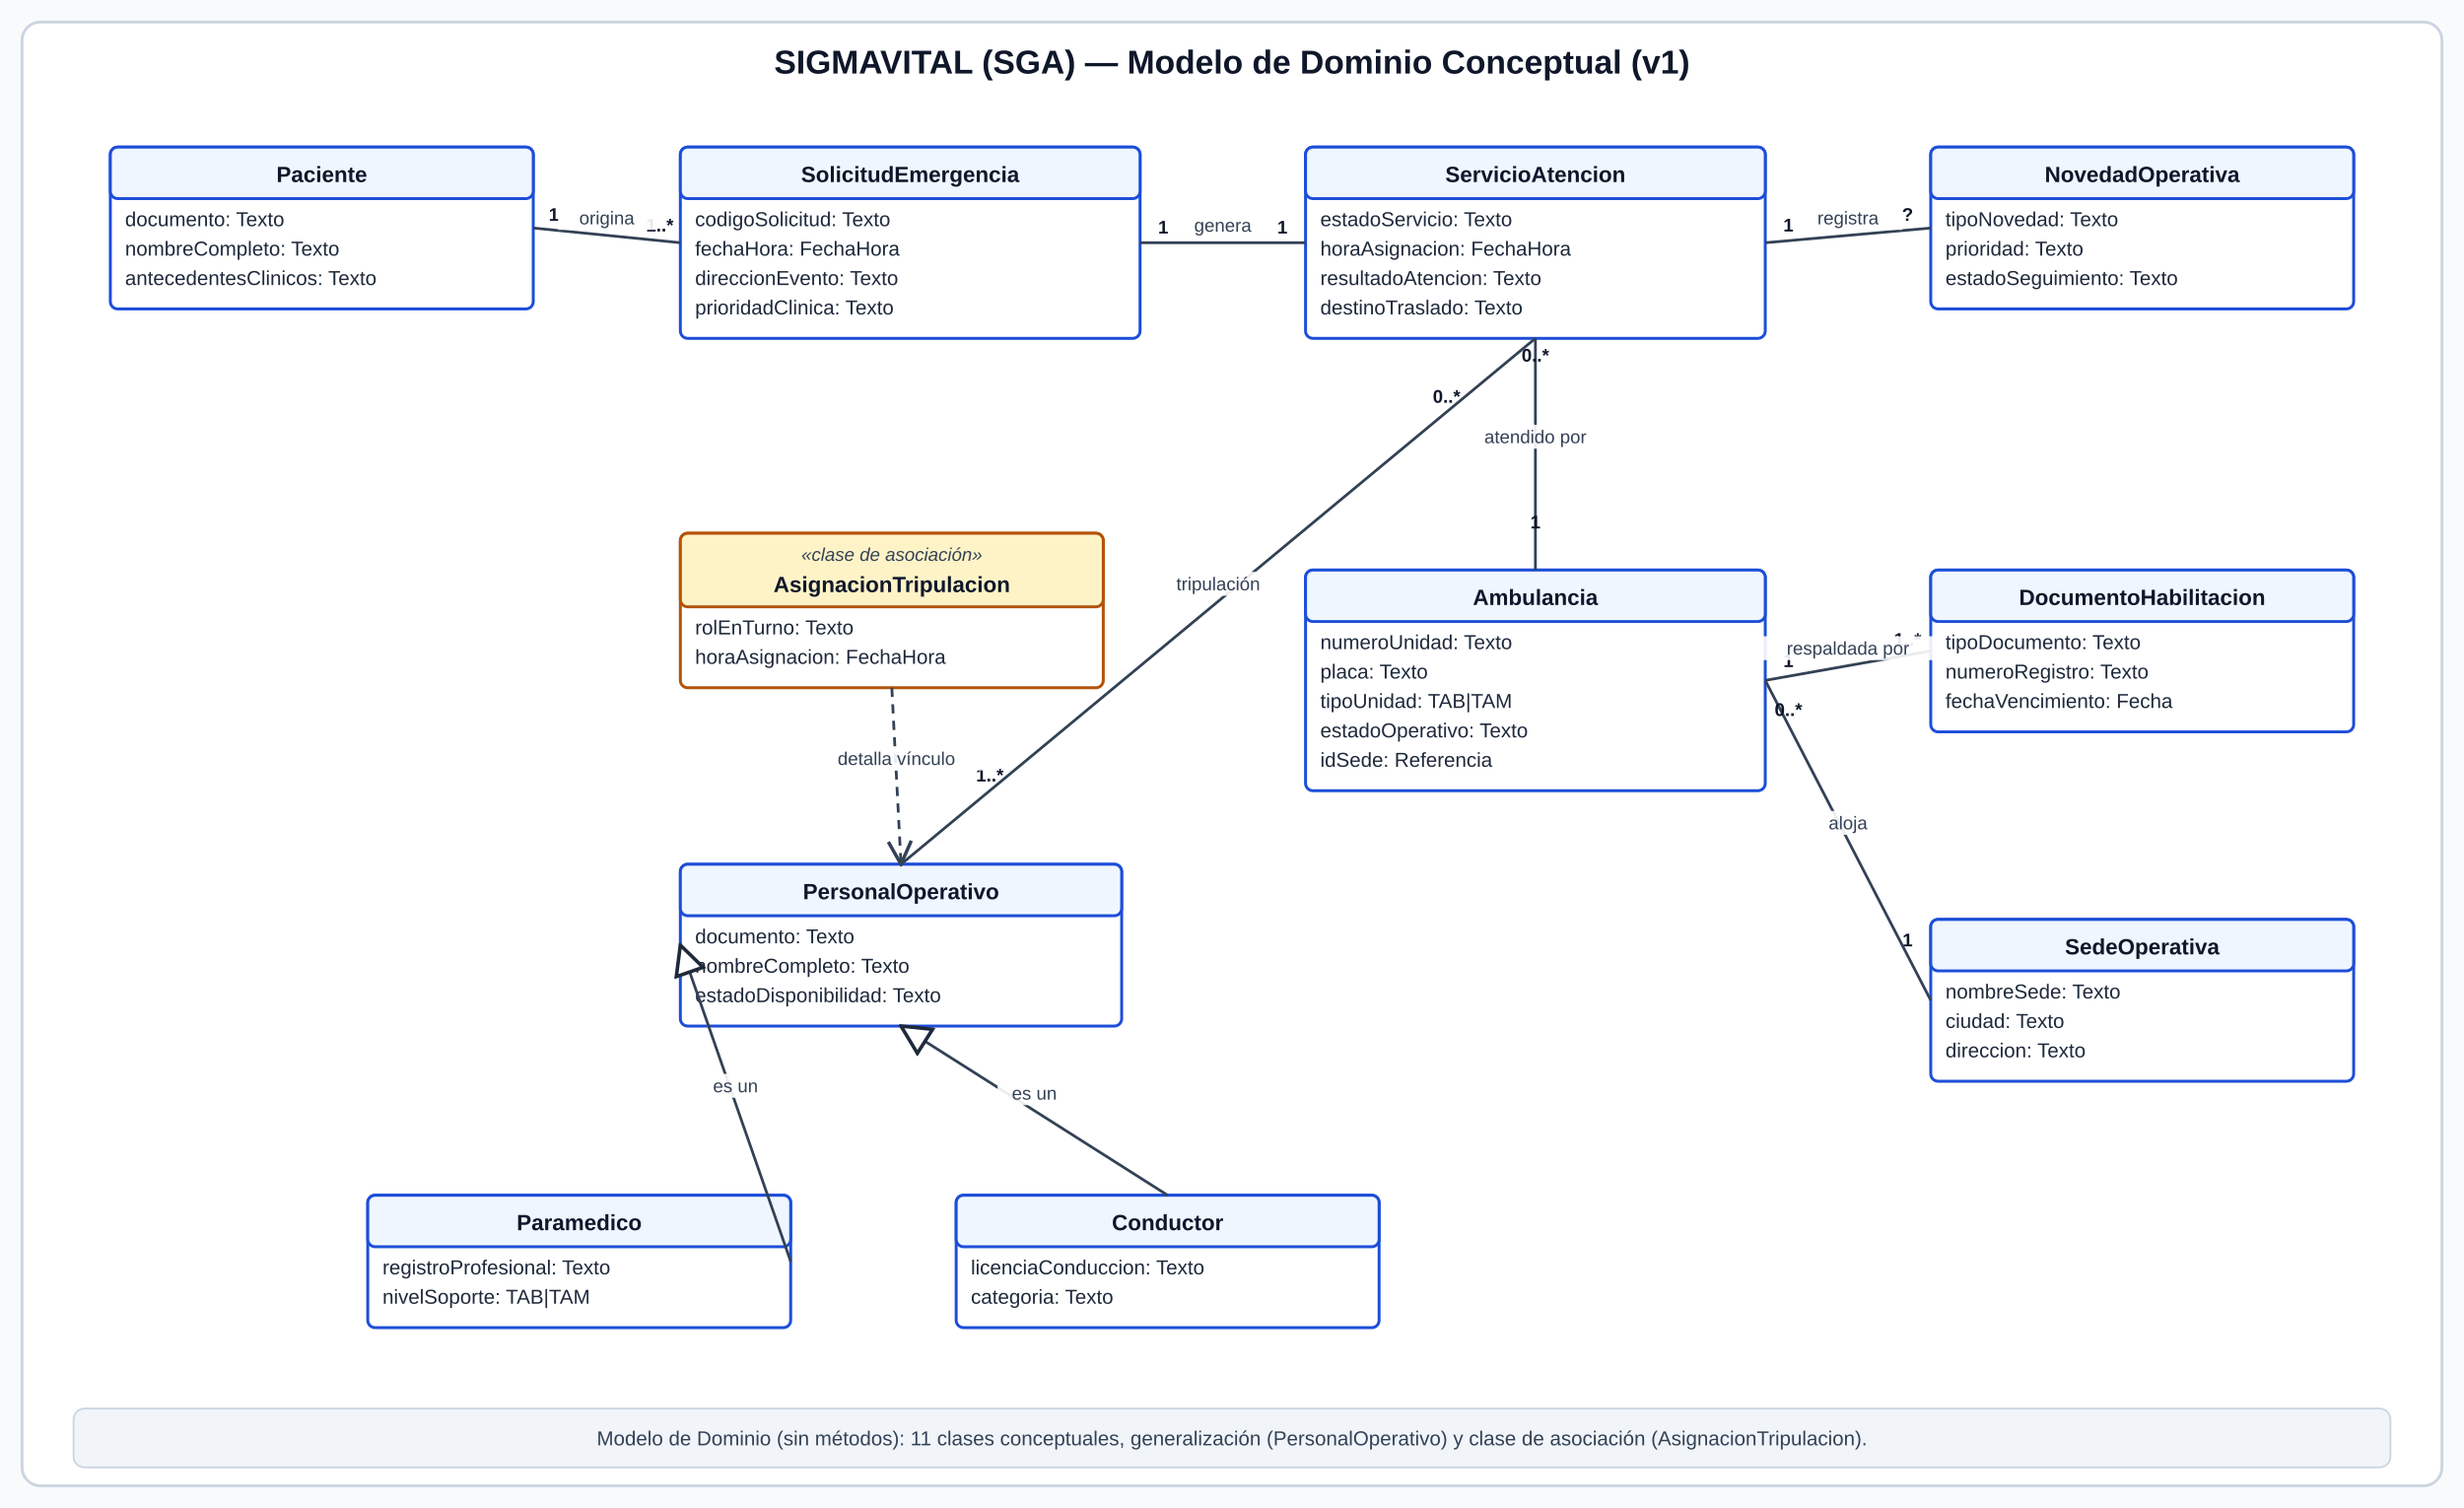
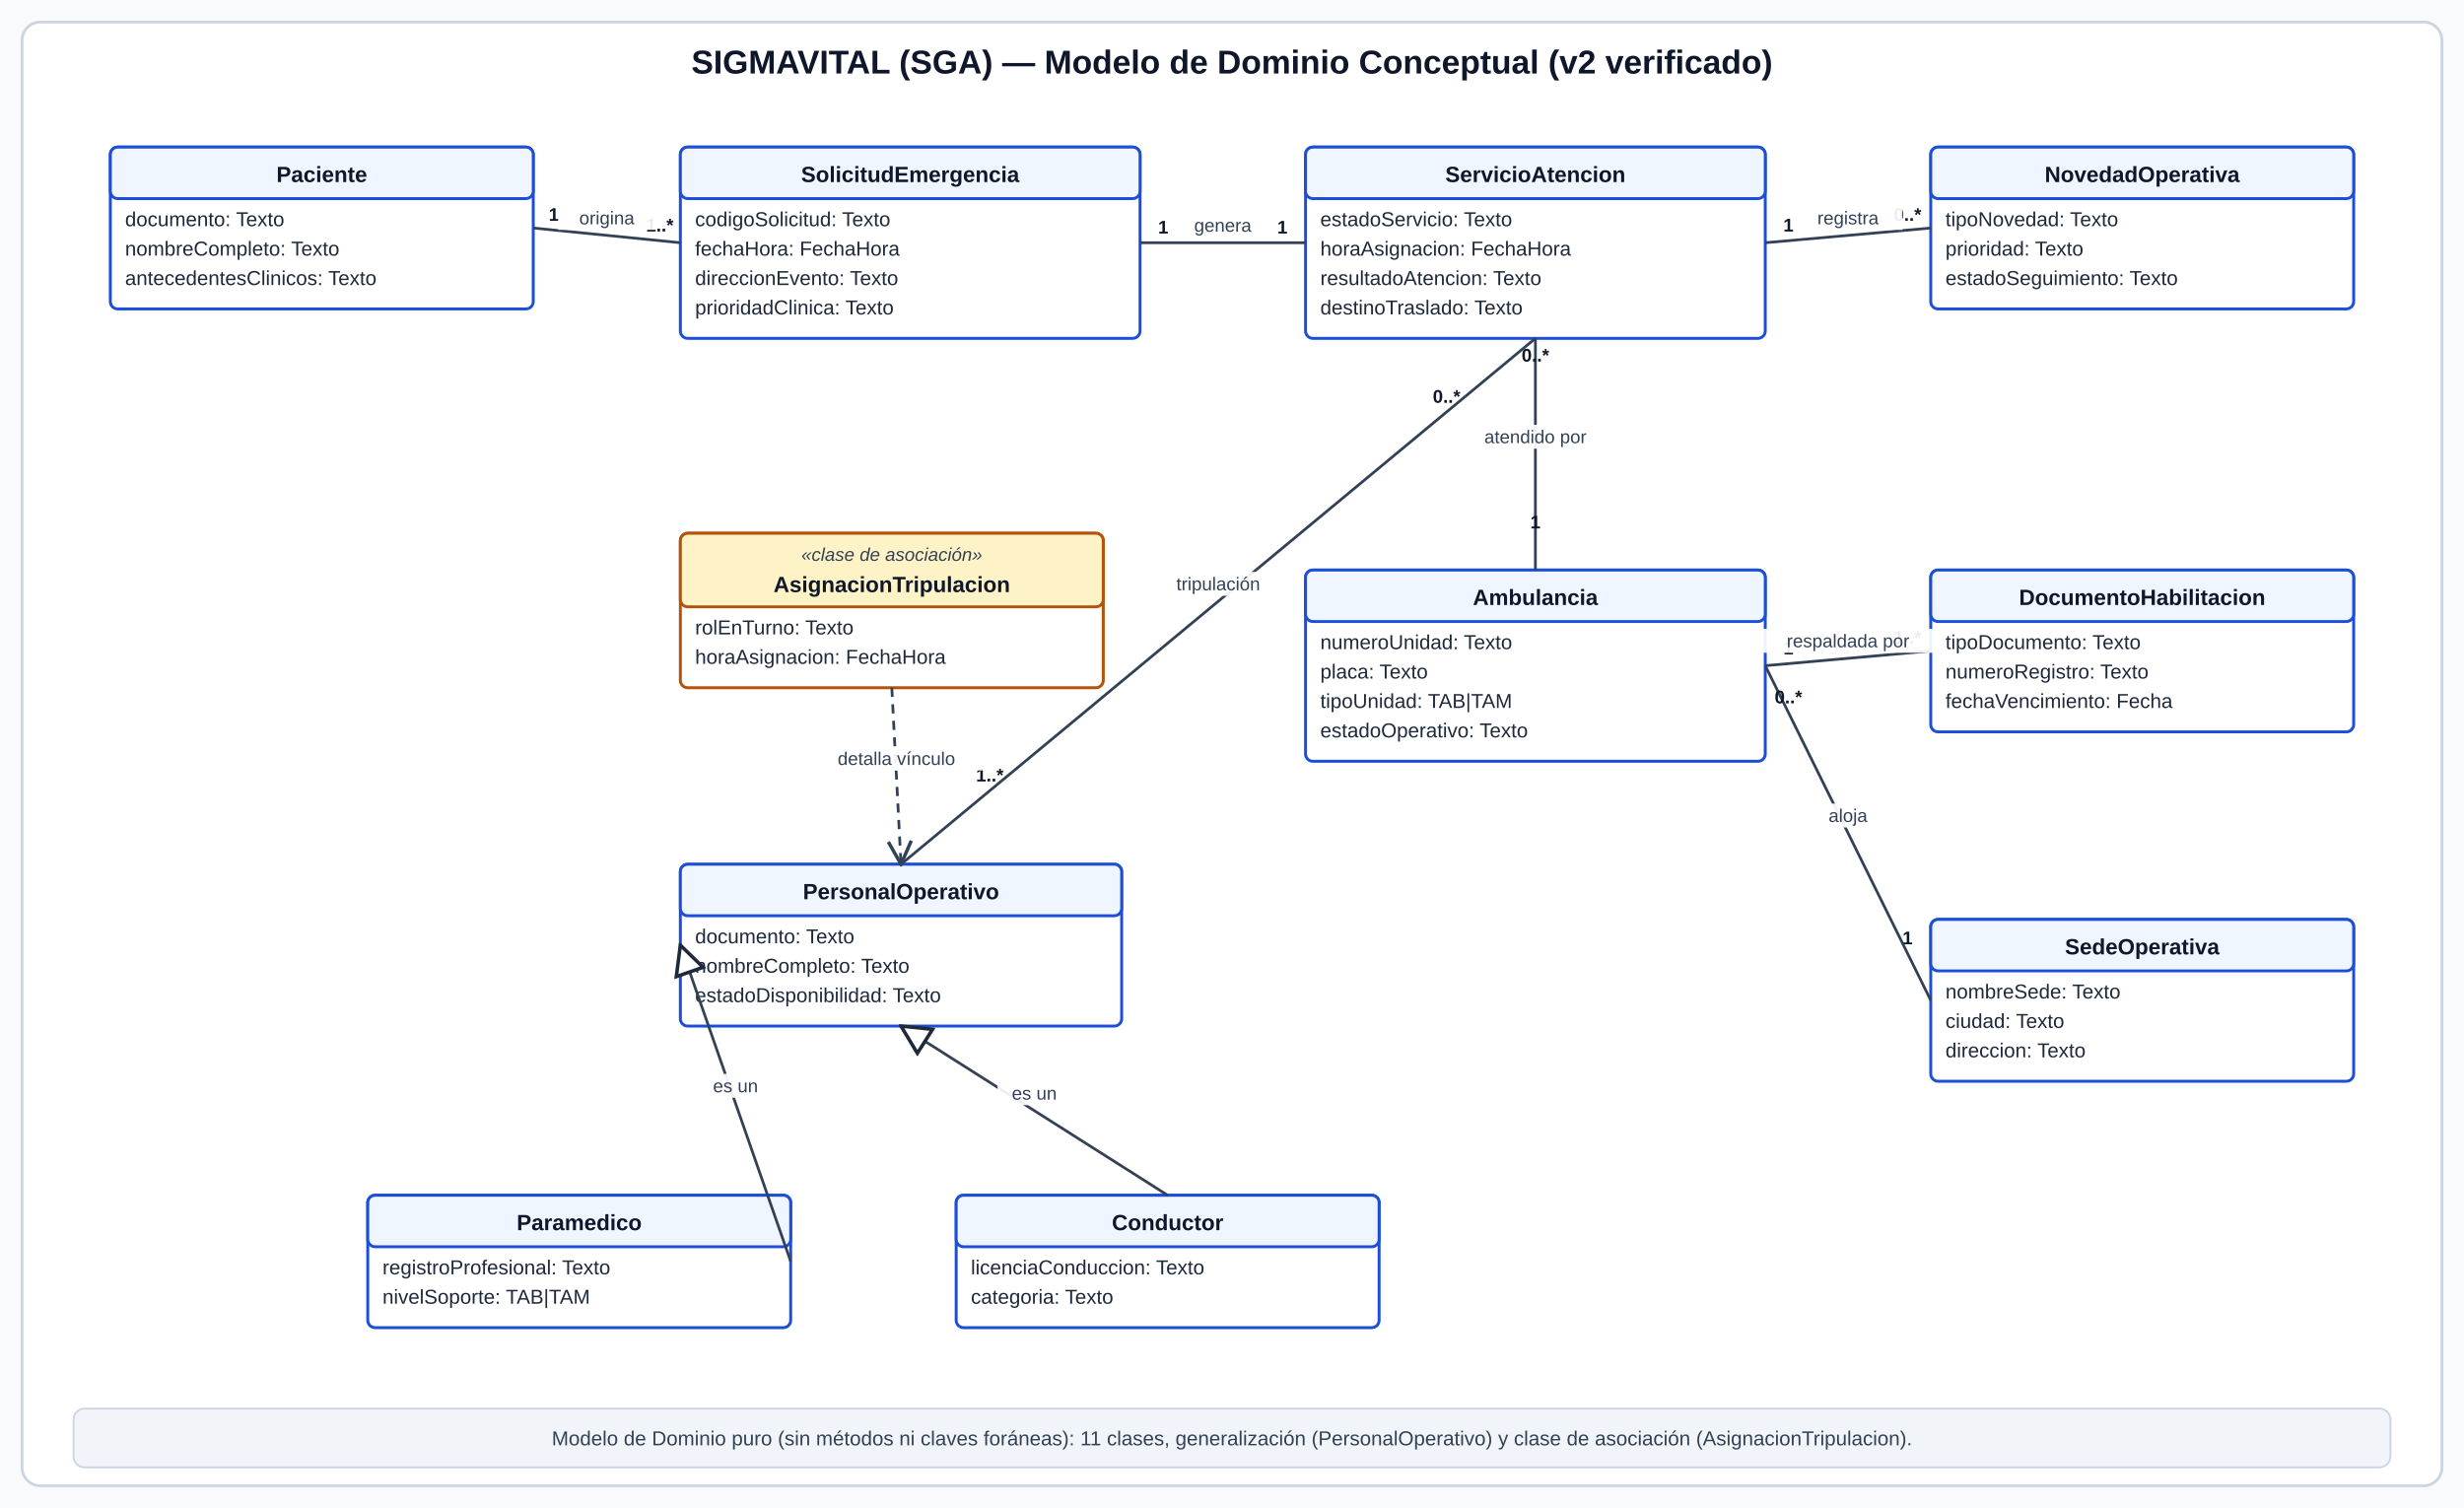
<svg xmlns="http://www.w3.org/2000/svg" width="1340" height="820" viewBox="0 0 1340 820" font-family="Segoe UI, Arial, sans-serif">
  <defs>
    <marker id="arrow" viewBox="0 0 10 10" refX="9" refY="5" markerWidth="8" markerHeight="8" orient="auto-start-reverse">
      <path d="M 0 1 L 10 5 L 0 9 z" fill="#334155" />
    </marker>
    <marker id="openArrow" viewBox="0 0 12 12" refX="11" refY="6" markerWidth="10" markerHeight="10" orient="auto-start-reverse">
      <path d="M 1 1 L 11 6 L 1 11" fill="none" stroke="#334155" stroke-width="1.5" />
    </marker>
    <marker id="inherit" viewBox="0 0 14 14" refX="13" refY="7" markerWidth="12" markerHeight="12" orient="auto-start-reverse">
      <path d="M 1 1 L 13 7 L 1 13 z" fill="#ffffff" stroke="#1e293b" stroke-width="1.5" />
    </marker>
    <marker id="comp" viewBox="0 0 16 12" refX="1" refY="6" markerWidth="14" markerHeight="10" orient="auto-start-reverse">
      <path d="M 1 6 L 8 1 L 15 6 L 8 11 z" fill="#1e293b" stroke="#1e293b" stroke-width="1" />
    </marker>
    <marker id="aggr" viewBox="0 0 16 12" refX="1" refY="6" markerWidth="14" markerHeight="10" orient="auto-start-reverse">
      <path d="M 1 6 L 8 1 L 15 6 L 8 11 z" fill="#ffffff" stroke="#1e293b" stroke-width="1.4" />
    </marker>
  </defs>
  <rect width="1340" height="820" fill="#f8fafc" />
  <rect x="12" y="12" width="1316" height="796" rx="10" fill="#ffffff" stroke="#cbd5e1" stroke-width="1.5" />
-   <text x="670" y="40" text-anchor="middle" font-size="18" font-weight="700" fill="#0f172a">SIGMAVITAL (SGA) — Modelo de Dominio Conceptual (v1)</text>
+   <text x="670" y="40" text-anchor="middle" font-size="18" font-weight="700" fill="#0f172a">SIGMAVITAL (SGA) — Modelo de Dominio Conceptual (v2 verificado)</text>
  <rect x="60" y="80" width="230" height="88" rx="4" fill="#ffffff" stroke="#1d4ed8" stroke-width="1.6" />
  <rect x="60" y="80" width="230" height="28" rx="4" fill="#eff6ff" stroke="#1d4ed8" stroke-width="1.6" />
  <text x="175" y="99" text-anchor="middle" font-size="12" font-weight="700" fill="#0f172a">Paciente</text>
  <text x="68" y="123" font-size="11" fill="#1e293b">documento: Texto</text>
  <text x="68" y="139" font-size="11" fill="#1e293b">nombreCompleto: Texto</text>
  <text x="68" y="155" font-size="11" fill="#1e293b">antecedentesClinicos: Texto</text>
  <rect x="370" y="80" width="250" height="104" rx="4" fill="#ffffff" stroke="#1d4ed8" stroke-width="1.6" />
  <rect x="370" y="80" width="250" height="28" rx="4" fill="#eff6ff" stroke="#1d4ed8" stroke-width="1.6" />
  <text x="495" y="99" text-anchor="middle" font-size="12" font-weight="700" fill="#0f172a">SolicitudEmergencia</text>
  <text x="378" y="123" font-size="11" fill="#1e293b">codigoSolicitud: Texto</text>
  <text x="378" y="139" font-size="11" fill="#1e293b">fechaHora: FechaHora</text>
  <text x="378" y="155" font-size="11" fill="#1e293b">direccionEvento: Texto</text>
  <text x="378" y="171" font-size="11" fill="#1e293b">prioridadClinica: Texto</text>
  <rect x="710" y="80" width="250" height="104" rx="4" fill="#ffffff" stroke="#1d4ed8" stroke-width="1.6" />
  <rect x="710" y="80" width="250" height="28" rx="4" fill="#eff6ff" stroke="#1d4ed8" stroke-width="1.6" />
  <text x="835" y="99" text-anchor="middle" font-size="12" font-weight="700" fill="#0f172a">ServicioAtencion</text>
  <text x="718" y="123" font-size="11" fill="#1e293b">estadoServicio: Texto</text>
  <text x="718" y="139" font-size="11" fill="#1e293b">horaAsignacion: FechaHora</text>
  <text x="718" y="155" font-size="11" fill="#1e293b">resultadoAtencion: Texto</text>
  <text x="718" y="171" font-size="11" fill="#1e293b">destinoTraslado: Texto</text>
  <rect x="1050" y="80" width="230" height="88" rx="4" fill="#ffffff" stroke="#1d4ed8" stroke-width="1.6" />
  <rect x="1050" y="80" width="230" height="28" rx="4" fill="#eff6ff" stroke="#1d4ed8" stroke-width="1.6" />
  <text x="1165" y="99" text-anchor="middle" font-size="12" font-weight="700" fill="#0f172a">NovedadOperativa</text>
  <text x="1058" y="123" font-size="11" fill="#1e293b">tipoNovedad: Texto</text>
  <text x="1058" y="139" font-size="11" fill="#1e293b">prioridad: Texto</text>
  <text x="1058" y="155" font-size="11" fill="#1e293b">estadoSeguimiento: Texto</text>
-   <rect x="710" y="310" width="250" height="120" rx="4" fill="#ffffff" stroke="#1d4ed8" stroke-width="1.6" />
+   <rect x="710" y="310" width="250" height="104" rx="4" fill="#ffffff" stroke="#1d4ed8" stroke-width="1.6" />
  <rect x="710" y="310" width="250" height="28" rx="4" fill="#eff6ff" stroke="#1d4ed8" stroke-width="1.6" />
  <text x="835" y="329" text-anchor="middle" font-size="12" font-weight="700" fill="#0f172a">Ambulancia</text>
  <text x="718" y="353" font-size="11" fill="#1e293b">numeroUnidad: Texto</text>
  <text x="718" y="369" font-size="11" fill="#1e293b">placa: Texto</text>
  <text x="718" y="385" font-size="11" fill="#1e293b">tipoUnidad: TAB|TAM</text>
  <text x="718" y="401" font-size="11" fill="#1e293b">estadoOperativo: Texto</text>
-   <text x="718" y="417" font-size="11" fill="#1e293b">idSede: Referencia</text>
  <rect x="1050" y="310" width="230" height="88" rx="4" fill="#ffffff" stroke="#1d4ed8" stroke-width="1.6" />
  <rect x="1050" y="310" width="230" height="28" rx="4" fill="#eff6ff" stroke="#1d4ed8" stroke-width="1.6" />
  <text x="1165" y="329" text-anchor="middle" font-size="12" font-weight="700" fill="#0f172a">DocumentoHabilitacion</text>
  <text x="1058" y="353" font-size="11" fill="#1e293b">tipoDocumento: Texto</text>
  <text x="1058" y="369" font-size="11" fill="#1e293b">numeroRegistro: Texto</text>
  <text x="1058" y="385" font-size="11" fill="#1e293b">fechaVencimiento: Fecha</text>
  <rect x="1050" y="500" width="230" height="88" rx="4" fill="#ffffff" stroke="#1d4ed8" stroke-width="1.6" />
  <rect x="1050" y="500" width="230" height="28" rx="4" fill="#eff6ff" stroke="#1d4ed8" stroke-width="1.6" />
  <text x="1165" y="519" text-anchor="middle" font-size="12" font-weight="700" fill="#0f172a">SedeOperativa</text>
  <text x="1058" y="543" font-size="11" fill="#1e293b">nombreSede: Texto</text>
  <text x="1058" y="559" font-size="11" fill="#1e293b">ciudad: Texto</text>
  <text x="1058" y="575" font-size="11" fill="#1e293b">direccion: Texto</text>
  <rect x="370" y="290" width="230" height="84" rx="4" fill="#ffffff" stroke="#b45309" stroke-width="1.6" />
  <rect x="370" y="290" width="230" height="40" rx="4" fill="#fef3c7" stroke="#b45309" stroke-width="1.6" />
  <text x="485" y="305" text-anchor="middle" font-size="10" font-style="italic" fill="#334155">«clase de asociación»</text>
  <text x="485" y="322" text-anchor="middle" font-size="12" font-weight="700" fill="#0f172a">AsignacionTripulacion</text>
  <text x="378" y="345" font-size="11" fill="#1e293b">rolEnTurno: Texto</text>
  <text x="378" y="361" font-size="11" fill="#1e293b">horaAsignacion: FechaHora</text>
  <rect x="370" y="470" width="240" height="88" rx="4" fill="#ffffff" stroke="#1d4ed8" stroke-width="1.6" />
  <rect x="370" y="470" width="240" height="28" rx="4" fill="#eff6ff" stroke="#1d4ed8" stroke-width="1.6" />
  <text x="490" y="489" text-anchor="middle" font-size="12" font-weight="700" fill="#0f172a">PersonalOperativo</text>
  <text x="378" y="513" font-size="11" fill="#1e293b">documento: Texto</text>
  <text x="378" y="529" font-size="11" fill="#1e293b">nombreCompleto: Texto</text>
  <text x="378" y="545" font-size="11" fill="#1e293b">estadoDisponibilidad: Texto</text>
  <rect x="200" y="650" width="230" height="72" rx="4" fill="#ffffff" stroke="#1d4ed8" stroke-width="1.6" />
  <rect x="200" y="650" width="230" height="28" rx="4" fill="#eff6ff" stroke="#1d4ed8" stroke-width="1.6" />
  <text x="315" y="669" text-anchor="middle" font-size="12" font-weight="700" fill="#0f172a">Paramedico</text>
  <text x="208" y="693" font-size="11" fill="#1e293b">registroProfesional: Texto</text>
  <text x="208" y="709" font-size="11" fill="#1e293b">nivelSoporte: TAB|TAM</text>
  <rect x="520" y="650" width="230" height="72" rx="4" fill="#ffffff" stroke="#1d4ed8" stroke-width="1.6" />
  <rect x="520" y="650" width="230" height="28" rx="4" fill="#eff6ff" stroke="#1d4ed8" stroke-width="1.6" />
  <text x="635" y="669" text-anchor="middle" font-size="12" font-weight="700" fill="#0f172a">Conductor</text>
  <text x="528" y="693" font-size="11" fill="#1e293b">licenciaConduccion: Texto</text>
  <text x="528" y="709" font-size="11" fill="#1e293b">categoria: Texto</text>
  <line x1="290" y1="124" x2="370" y2="132" stroke="#334155" stroke-width="1.5" />
  <text x="301.2" y="120.12" text-anchor="middle" font-size="10" font-weight="700" fill="#0f172a">1</text>
  <text x="358.8" y="125.88" text-anchor="middle" font-size="10" font-weight="700" fill="#0f172a">1..*</text>
-   <rect x="303.6" y="112" width="52.8" height="13" fill="#ffffff" opacity="0.9" />
+   <rect x="303.6" y="112" width="52.8" height="13" fill="#ffffff" opacity="0.92" />
  <text x="330" y="122" text-anchor="middle" font-size="10" fill="#334155">origina</text>
  <line x1="620" y1="132" x2="710" y2="132" stroke="#334155" stroke-width="1.5" />
  <text x="632.6" y="127" text-anchor="middle" font-size="10" font-weight="700" fill="#0f172a">1</text>
  <text x="697.4" y="127" text-anchor="middle" font-size="10" font-weight="700" fill="#0f172a">1</text>
-   <rect x="641.8" y="116" width="46.4" height="13" fill="#ffffff" opacity="0.9" />
+   <rect x="641.8" y="116" width="46.4" height="13" fill="#ffffff" opacity="0.92" />
  <text x="665" y="126" text-anchor="middle" font-size="10" fill="#334155">genera</text>
  <line x1="960" y1="132" x2="1050" y2="124" stroke="#334155" stroke-width="1.5" />
  <text x="972.6" y="125.88" text-anchor="middle" font-size="10" font-weight="700" fill="#0f172a">1</text>
-   <text x="1037.4" y="120.12" text-anchor="middle" font-size="10" font-weight="700" fill="#0f172a">?</text>
-   <rect x="975.4" y="112" width="59.2" height="13" fill="#ffffff" opacity="0.9" />
+   <text x="1037.4" y="120.12" text-anchor="middle" font-size="10" font-weight="700" fill="#0f172a">0..*</text>
+   <rect x="975.4" y="112" width="59.2" height="13" fill="#ffffff" opacity="0.92" />
  <text x="1005" y="122" text-anchor="middle" font-size="10" fill="#334155">registra</text>
  <line x1="835" y1="184" x2="835" y2="310" stroke="#334155" stroke-width="1.5" />
  <text x="835" y="196.64" text-anchor="middle" font-size="10" font-weight="700" fill="#0f172a">0..*</text>
  <text x="835" y="287.36" text-anchor="middle" font-size="10" font-weight="700" fill="#0f172a">1</text>
-   <rect x="792.6" y="231" width="84.8" height="13" fill="#ffffff" opacity="0.9" />
+   <rect x="792.6" y="231" width="84.8" height="13" fill="#ffffff" opacity="0.92" />
  <text x="835" y="241" text-anchor="middle" font-size="10" fill="#334155">atendido por</text>
-   <line x1="960" y1="370" x2="1050" y2="354" stroke="#334155" stroke-width="1.5" />
-   <text x="972.6" y="362.76" text-anchor="middle" font-size="10" font-weight="700" fill="#0f172a">1</text>
-   <text x="1037.4" y="351.24" text-anchor="middle" font-size="10" font-weight="700" fill="#0f172a">1..*</text>
-   <rect x="956.2" y="346" width="97.6" height="13" fill="#ffffff" opacity="0.9" />
-   <text x="1005" y="356" text-anchor="middle" font-size="10" fill="#334155">respaldada por</text>
-   <line x1="1050" y1="544" x2="960" y2="370" stroke="#334155" stroke-width="1.5" />
-   <text x="1037.4" y="514.64" text-anchor="middle" font-size="10" font-weight="700" fill="#0f172a">1</text>
-   <text x="972.6" y="389.36" text-anchor="middle" font-size="10" font-weight="700" fill="#0f172a">0..*</text>
-   <rect x="985" y="441" width="40" height="13" fill="#ffffff" opacity="0.9" />
-   <text x="1005" y="451" text-anchor="middle" font-size="10" fill="#334155">aloja</text>
+   <line x1="960" y1="362" x2="1050" y2="354" stroke="#334155" stroke-width="1.5" />
+   <text x="972.6" y="355.88" text-anchor="middle" font-size="10" font-weight="700" fill="#0f172a">1</text>
+   <text x="1037.4" y="350.12" text-anchor="middle" font-size="10" font-weight="700" fill="#0f172a">1..*</text>
+   <rect x="956.2" y="342" width="97.6" height="13" fill="#ffffff" opacity="0.92" />
+   <text x="1005" y="352" text-anchor="middle" font-size="10" fill="#334155">respaldada por</text>
+   <line x1="1050" y1="544" x2="960" y2="362" stroke="#334155" stroke-width="1.5" />
+   <text x="1037.4" y="513.52" text-anchor="middle" font-size="10" font-weight="700" fill="#0f172a">1</text>
+   <text x="972.6" y="382.48" text-anchor="middle" font-size="10" font-weight="700" fill="#0f172a">0..*</text>
+   <rect x="985" y="437" width="40" height="13" fill="#ffffff" opacity="0.92" />
+   <text x="1005" y="447" text-anchor="middle" font-size="10" fill="#334155">aloja</text>
  <line x1="835" y1="184" x2="490" y2="470" stroke="#334155" stroke-width="1.5" />
  <text x="786.7" y="219.04" text-anchor="middle" font-size="10" font-weight="700" fill="#0f172a">0..*</text>
  <text x="538.3" y="424.96" text-anchor="middle" font-size="10" font-weight="700" fill="#0f172a">1..*</text>
-   <rect x="623.3" y="311" width="78.4" height="13" fill="#ffffff" opacity="0.9" />
+   <rect x="623.3" y="311" width="78.4" height="13" fill="#ffffff" opacity="0.92" />
  <text x="662.5" y="321" text-anchor="middle" font-size="10" fill="#334155">tripulación</text>
  <line x1="485" y1="374" x2="490" y2="470" stroke="#334155" stroke-width="1.5" stroke-dasharray="5,4" marker-end="url(#openArrow)" />
-   <rect x="435.5" y="406" width="104" height="13" fill="#ffffff" opacity="0.9" />
+   <rect x="435.5" y="406" width="104" height="13" fill="#ffffff" opacity="0.92" />
  <text x="487.5" y="416" text-anchor="middle" font-size="10" fill="#334155">detalla vínculo</text>
  <line x1="430" y1="686" x2="370" y2="514" stroke="#334155" stroke-width="1.5" marker-end="url(#inherit)" />
-   <rect x="380" y="584" width="40" height="13" fill="#ffffff" opacity="0.9" />
+   <rect x="380" y="584" width="40" height="13" fill="#ffffff" opacity="0.92" />
  <text x="400" y="594" text-anchor="middle" font-size="10" fill="#334155">es un</text>
  <line x1="635" y1="650" x2="490" y2="558" stroke="#334155" stroke-width="1.5" marker-end="url(#inherit)" />
-   <rect x="542.5" y="588" width="40" height="13" fill="#ffffff" opacity="0.9" />
+   <rect x="542.5" y="588" width="40" height="13" fill="#ffffff" opacity="0.92" />
  <text x="562.5" y="598" text-anchor="middle" font-size="10" fill="#334155">es un</text>
  <rect x="40" y="766" width="1260" height="32" rx="6" fill="#f1f5f9" stroke="#cbd5e1" />
-   <text x="670" y="786" text-anchor="middle" font-size="11" fill="#334155">Modelo de Dominio (sin métodos): 11 clases conceptuales, generalización (PersonalOperativo) y clase de asociación (AsignacionTripulacion).</text>
+   <text x="670" y="786" text-anchor="middle" font-size="11" fill="#334155">Modelo de Dominio puro (sin métodos ni claves foráneas): 11 clases, generalización (PersonalOperativo) y clase de asociación (AsignacionTripulacion).</text>
</svg>
